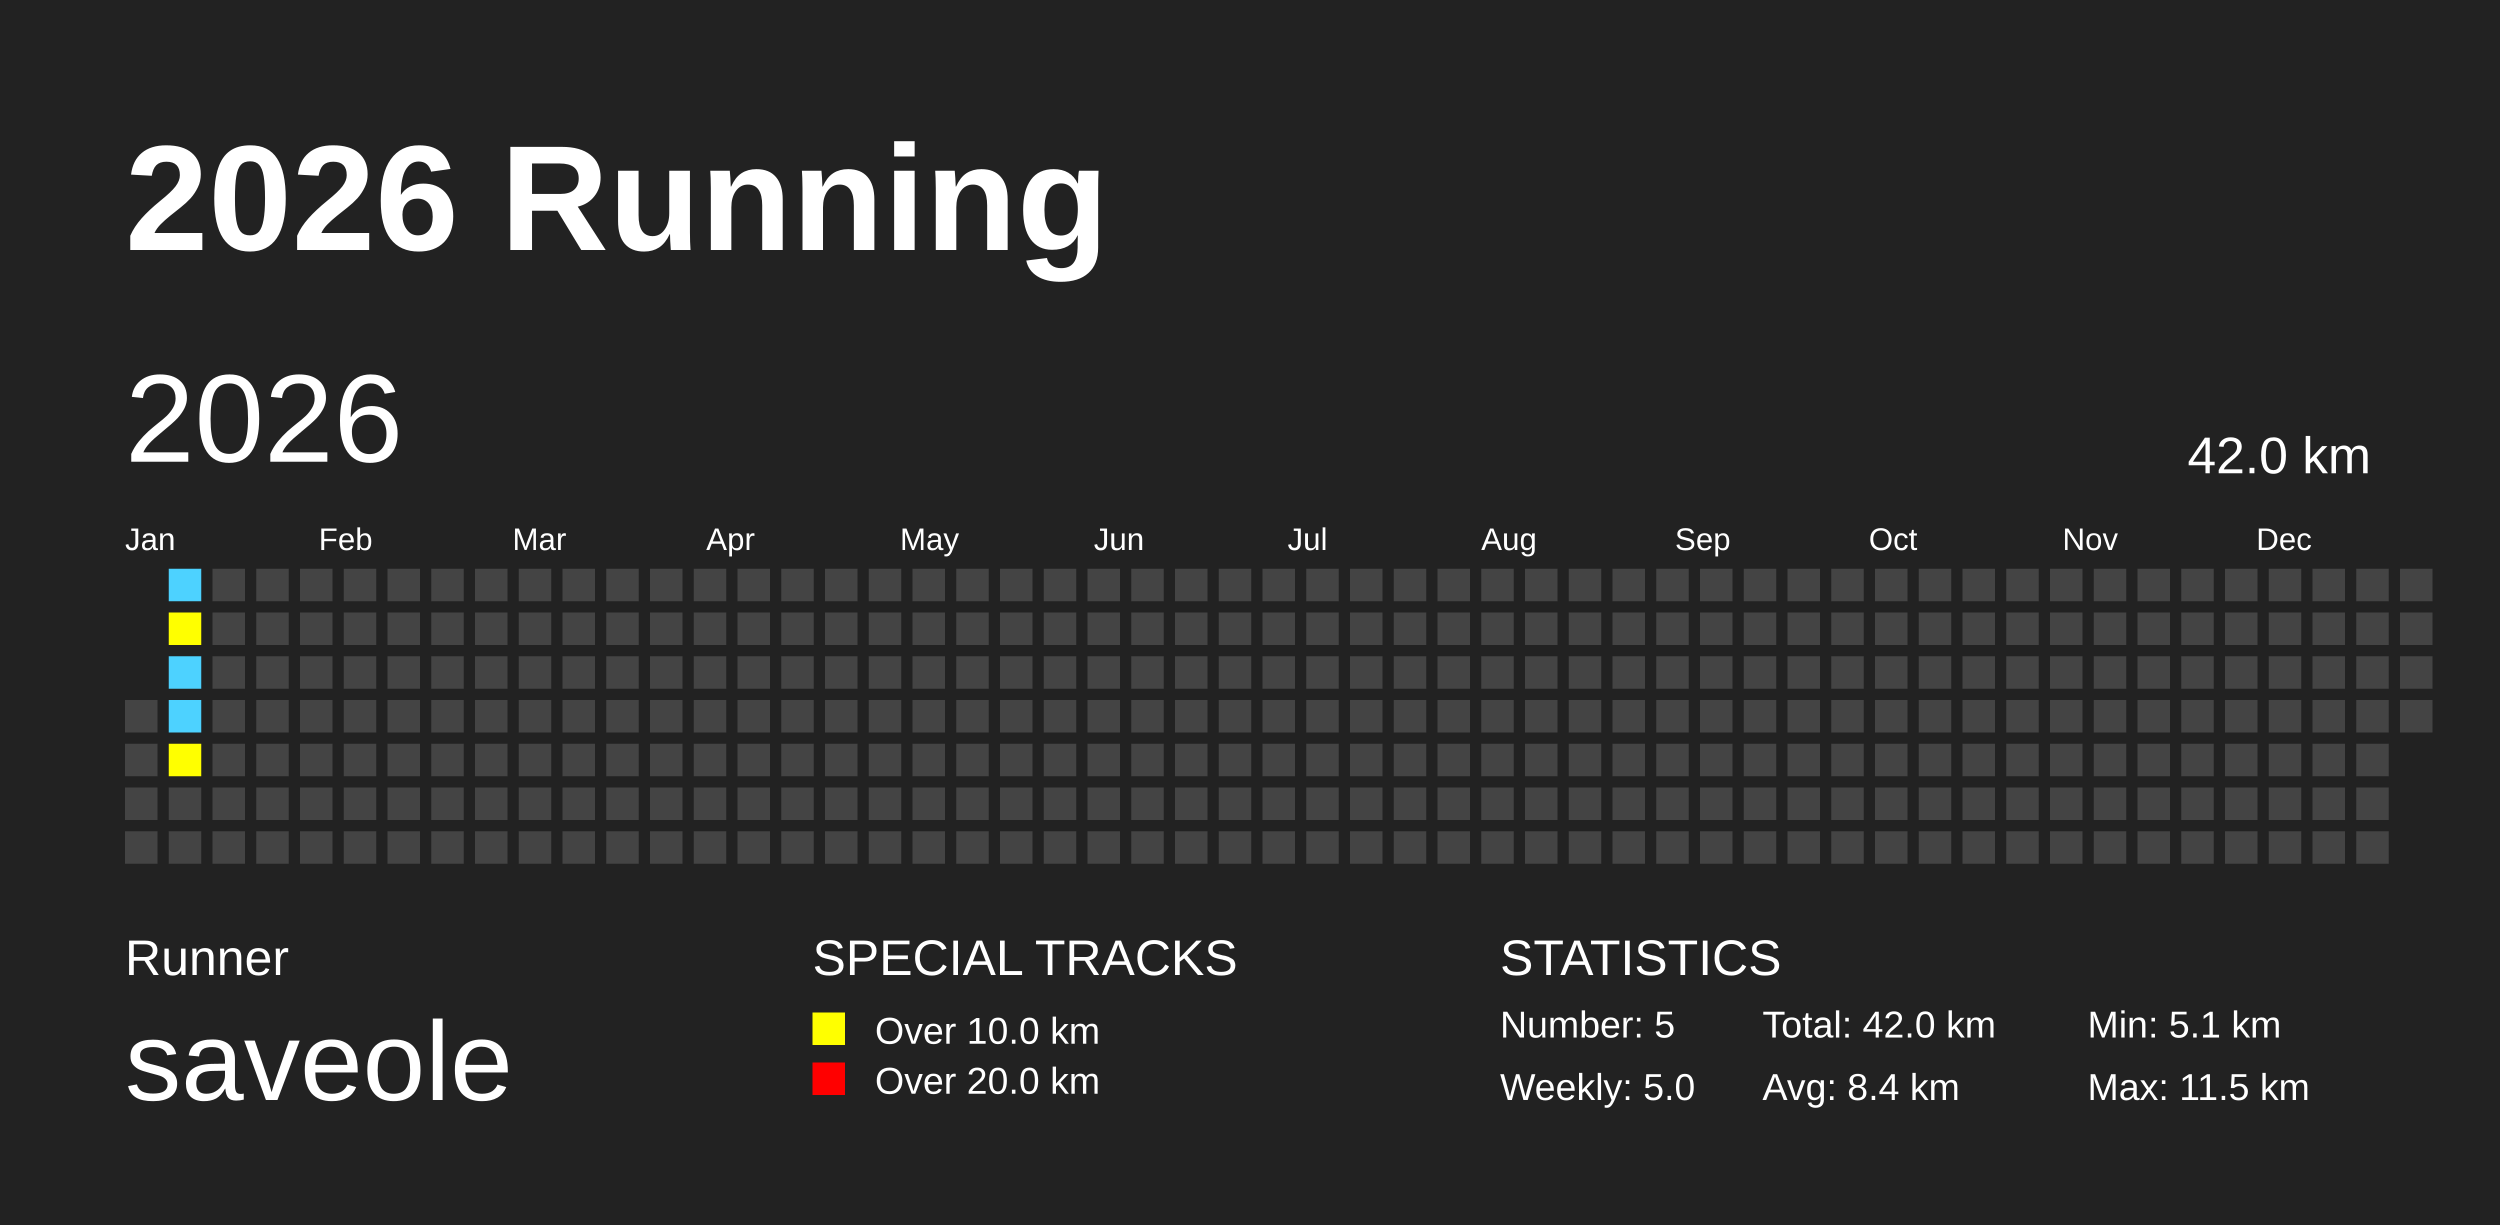
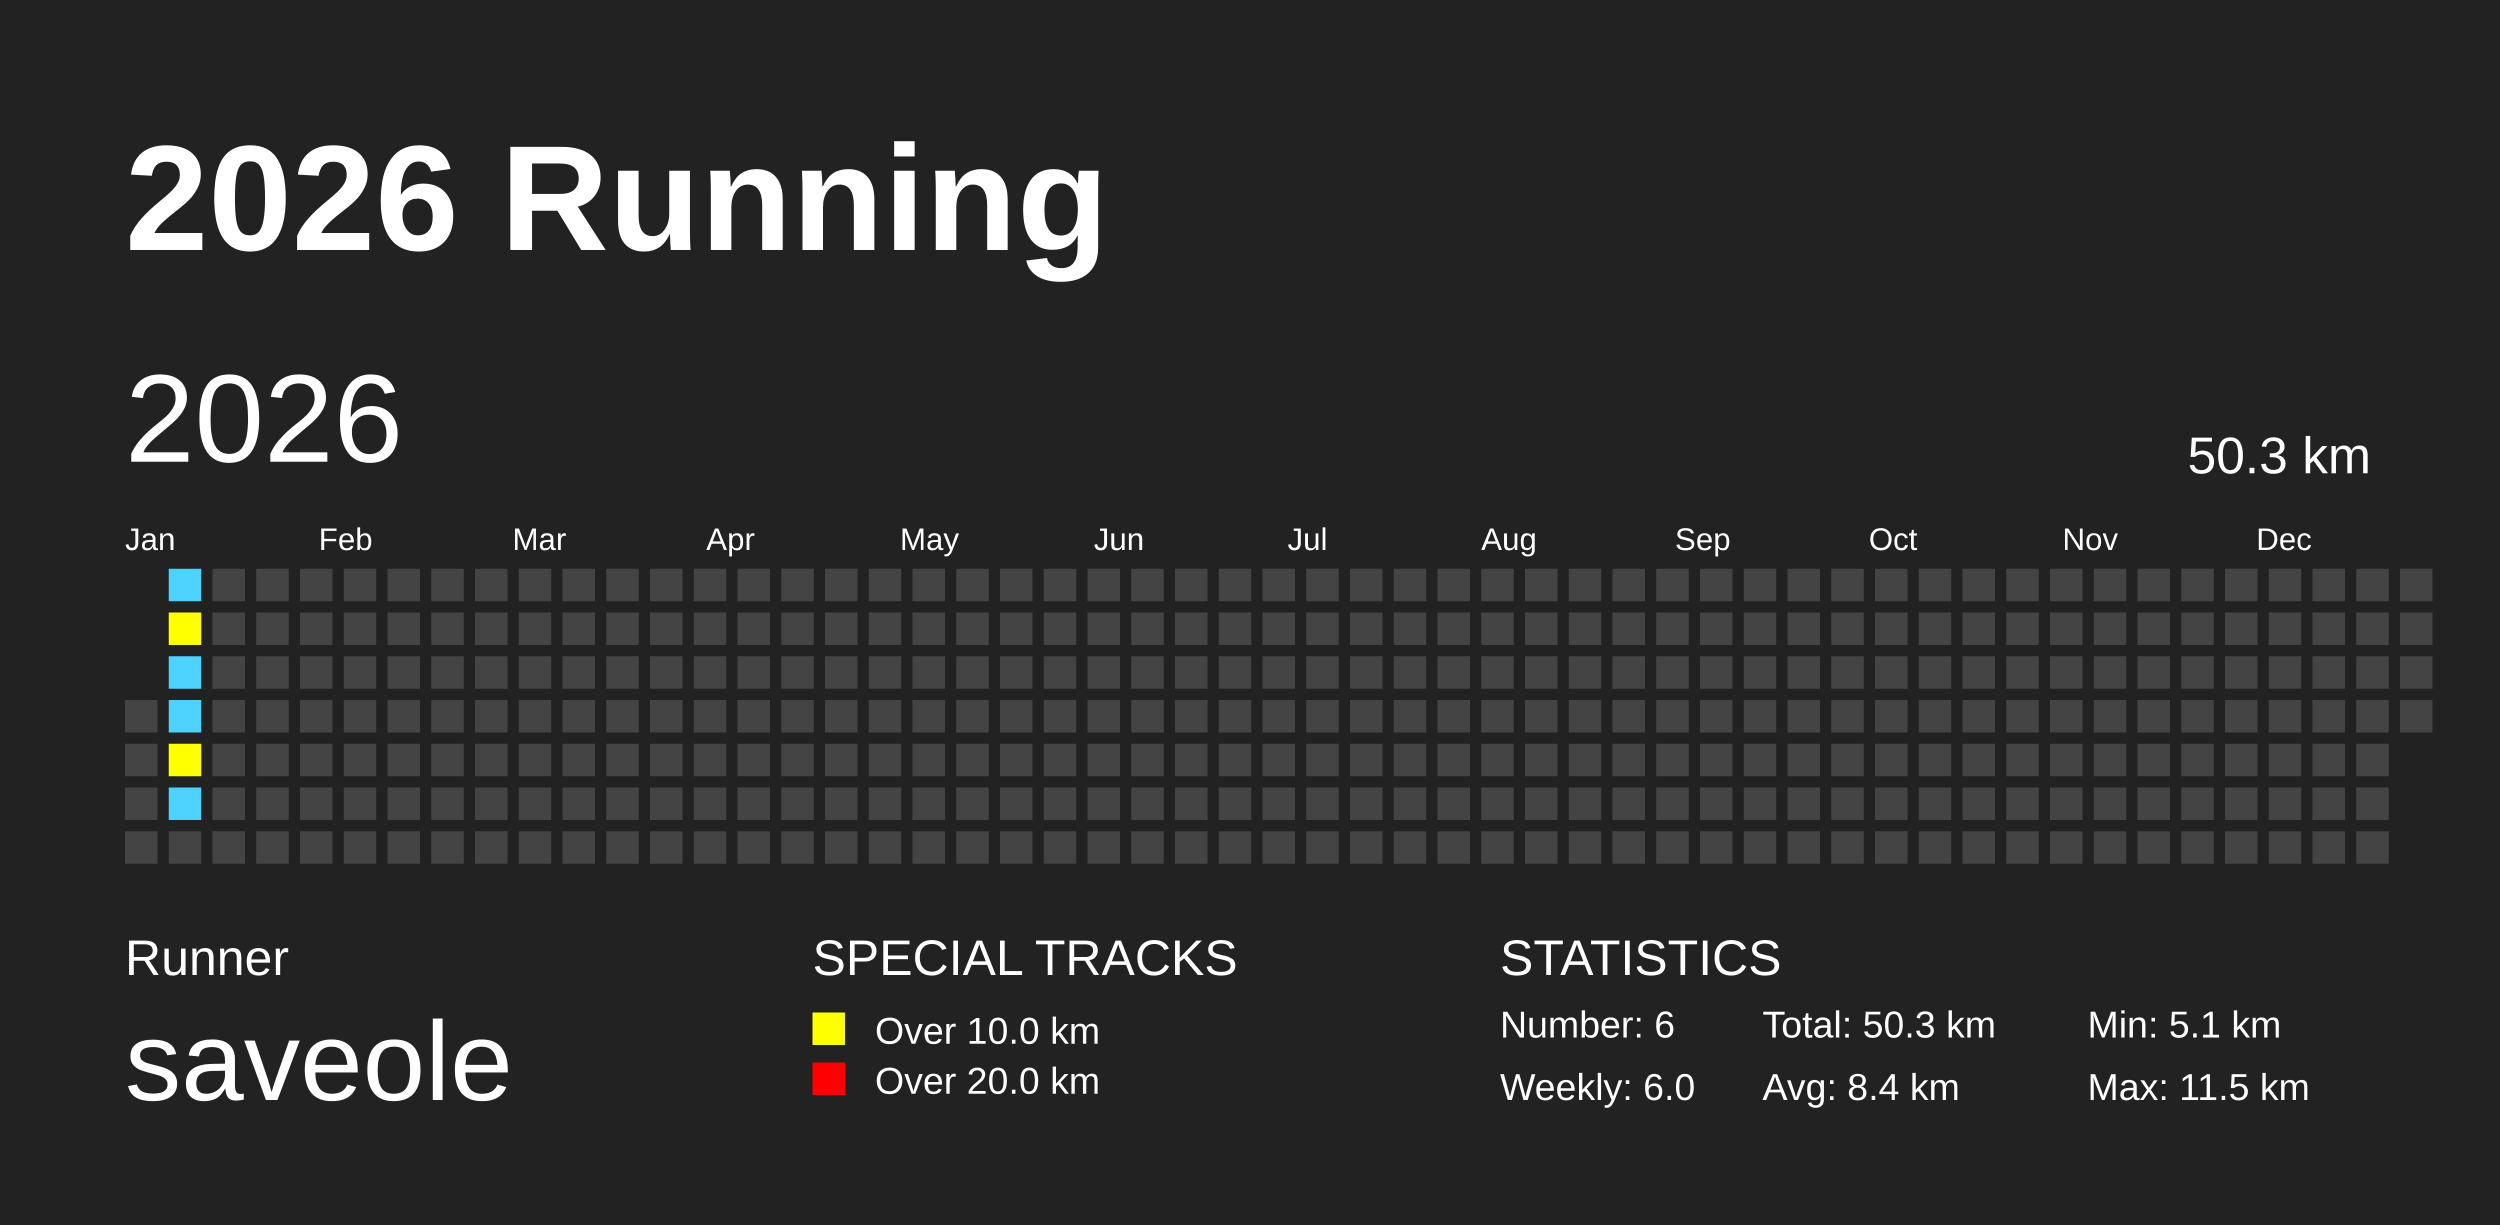
<svg xmlns="http://www.w3.org/2000/svg" baseProfile="full" height="98mm" version="1.1" viewBox="0,0,200,98" width="200mm">
  <defs />
  <rect fill="#222222" height="98" width="200" x="0" y="0" />
  <text fill="#FFFFFF" style="font-size:12px; font-family:Arial; font-weight:bold;" x="10" y="20">2026 Running</text>
  <text fill="#FFFFFF" style="font-size:4px; font-family:Arial" x="10" y="78">Runner</text>
  <text fill="#FFFFFF" style="font-size:9px; font-family:Arial" x="10" y="88">saveole</text>
  <text fill="#FFFFFF" style="font-size:4px; font-family:Arial" x="65" y="78">SPECIAL TRACKS</text>
  <rect fill="yellow" height="2.6" width="2.6" x="65" y="81" />
  <text fill="#FFFFFF" style="font-size:3px; font-family:Arial" x="70" y="83.5">Over 10.0 km</text>
  <rect fill="red" height="2.6" width="2.6" x="65" y="85" />
  <text fill="#FFFFFF" style="font-size:3px; font-family:Arial" x="70" y="87.5">Over 20.0 km</text>
  <text fill="#FFFFFF" style="font-size:4px; font-family:Arial" x="120" y="78">STATISTICS</text>
-   <text fill="#FFFFFF" style="font-size:3px; font-family:Arial" x="120" y="83">Number: 5</text>
-   <text fill="#FFFFFF" style="font-size:3px; font-family:Arial" x="120" y="88">Weekly: 5.0</text>
-   <text fill="#FFFFFF" style="font-size:3px; font-family:Arial" x="141" y="83">Total: 42.0 km</text>
+   <text fill="#FFFFFF" style="font-size:3px; font-family:Arial" x="120" y="83">Number: 6</text>
+   <text fill="#FFFFFF" style="font-size:3px; font-family:Arial" x="120" y="88">Weekly: 6.0</text>
+   <text fill="#FFFFFF" style="font-size:3px; font-family:Arial" x="141" y="83">Total: 50.3 km</text>
  <text fill="#FFFFFF" style="font-size:3px; font-family:Arial" x="141" y="88">Avg: 8.4 km</text>
  <text fill="#FFFFFF" style="font-size:3px; font-family:Arial" x="167" y="83">Min: 5.1 km</text>
  <text fill="#FFFFFF" style="font-size:3px; font-family:Arial" x="167" y="88">Max: 11.5 km</text>
  <text dominant-baseline="hanging" fill="#FFFFFF" style="font-size:10.0px; font-family:Arial;" x="10" y="30">2026</text>
-   <text dominant-baseline="hanging" fill="#FFFFFF" style="font-size:4.125px; font-family:Arial;" x="175" y="35">42.0 km</text>
+   <text dominant-baseline="hanging" fill="#FFFFFF" style="font-size:4.125px; font-family:Arial;" x="175" y="35">50.3 km</text>
  <text fill="#FFFFFF" style="font-size:2.5px; font-family:Arial" x="10.0" y="44">Jan</text>
  <text fill="#FFFFFF" style="font-size:2.5px; font-family:Arial" x="25.5" y="44">Feb</text>
  <text fill="#FFFFFF" style="font-size:2.5px; font-family:Arial" x="41.0" y="44">Mar</text>
  <text fill="#FFFFFF" style="font-size:2.5px; font-family:Arial" x="56.5" y="44">Apr</text>
  <text fill="#FFFFFF" style="font-size:2.5px; font-family:Arial" x="72.0" y="44">May</text>
  <text fill="#FFFFFF" style="font-size:2.5px; font-family:Arial" x="87.5" y="44">Jun</text>
  <text fill="#FFFFFF" style="font-size:2.5px; font-family:Arial" x="103.0" y="44">Jul</text>
  <text fill="#FFFFFF" style="font-size:2.5px; font-family:Arial" x="118.5" y="44">Aug</text>
  <text fill="#FFFFFF" style="font-size:2.5px; font-family:Arial" x="134.0" y="44">Sep</text>
  <text fill="#FFFFFF" style="font-size:2.5px; font-family:Arial" x="149.5" y="44">Oct</text>
  <text fill="#FFFFFF" style="font-size:2.5px; font-family:Arial" x="165.0" y="44">Nov</text>
  <text fill="#FFFFFF" style="font-size:2.5px; font-family:Arial" x="180.5" y="44">Dec</text>
  <rect fill="#444444" height="2.6" width="2.6" x="10.0" y="56.0" />
  <rect fill="#444444" height="2.6" width="2.6" x="10.0" y="59.5" />
  <rect fill="#444444" height="2.6" width="2.6" x="10.0" y="63.0" />
  <rect fill="#444444" height="2.6" width="2.6" x="10.0" y="66.5" />
  <rect fill="#4DD2FF" height="2.6" width="2.6" x="13.5" y="45.5" />
  <rect fill="yellow" height="2.6" width="2.6" x="13.5" y="49.0" />
  <rect fill="#4DD2FF" height="2.6" width="2.6" x="13.5" y="52.5" />
  <rect fill="#4DD2FF" height="2.6" width="2.6" x="13.5" y="56.0" />
  <rect fill="yellow" height="2.6" width="2.6" x="13.5" y="59.5" />
-   <rect fill="#444444" height="2.6" width="2.6" x="13.5" y="63.0" />
+   <rect fill="#4DD2FF" height="2.6" width="2.6" x="13.5" y="63.0" />
  <rect fill="#444444" height="2.6" width="2.6" x="13.5" y="66.5" />
  <rect fill="#444444" height="2.6" width="2.6" x="17.0" y="45.5" />
  <rect fill="#444444" height="2.6" width="2.6" x="17.0" y="49.0" />
  <rect fill="#444444" height="2.6" width="2.6" x="17.0" y="52.5" />
  <rect fill="#444444" height="2.6" width="2.6" x="17.0" y="56.0" />
  <rect fill="#444444" height="2.6" width="2.6" x="17.0" y="59.5" />
  <rect fill="#444444" height="2.6" width="2.6" x="17.0" y="63.0" />
  <rect fill="#444444" height="2.6" width="2.6" x="17.0" y="66.5" />
  <rect fill="#444444" height="2.6" width="2.6" x="20.5" y="45.5" />
  <rect fill="#444444" height="2.6" width="2.6" x="20.5" y="49.0" />
  <rect fill="#444444" height="2.6" width="2.6" x="20.5" y="52.5" />
  <rect fill="#444444" height="2.6" width="2.6" x="20.5" y="56.0" />
  <rect fill="#444444" height="2.6" width="2.6" x="20.5" y="59.5" />
  <rect fill="#444444" height="2.6" width="2.6" x="20.5" y="63.0" />
  <rect fill="#444444" height="2.6" width="2.6" x="20.5" y="66.5" />
  <rect fill="#444444" height="2.6" width="2.6" x="24.0" y="45.5" />
  <rect fill="#444444" height="2.6" width="2.6" x="24.0" y="49.0" />
  <rect fill="#444444" height="2.6" width="2.6" x="24.0" y="52.5" />
  <rect fill="#444444" height="2.6" width="2.6" x="24.0" y="56.0" />
  <rect fill="#444444" height="2.6" width="2.6" x="24.0" y="59.5" />
  <rect fill="#444444" height="2.6" width="2.6" x="24.0" y="63.0" />
  <rect fill="#444444" height="2.6" width="2.6" x="24.0" y="66.5" />
  <rect fill="#444444" height="2.6" width="2.6" x="27.5" y="45.5" />
  <rect fill="#444444" height="2.6" width="2.6" x="27.5" y="49.0" />
  <rect fill="#444444" height="2.6" width="2.6" x="27.5" y="52.5" />
  <rect fill="#444444" height="2.6" width="2.6" x="27.5" y="56.0" />
  <rect fill="#444444" height="2.6" width="2.6" x="27.5" y="59.5" />
  <rect fill="#444444" height="2.6" width="2.6" x="27.5" y="63.0" />
  <rect fill="#444444" height="2.6" width="2.6" x="27.5" y="66.5" />
  <rect fill="#444444" height="2.6" width="2.6" x="31.0" y="45.5" />
  <rect fill="#444444" height="2.6" width="2.6" x="31.0" y="49.0" />
  <rect fill="#444444" height="2.6" width="2.6" x="31.0" y="52.5" />
  <rect fill="#444444" height="2.6" width="2.6" x="31.0" y="56.0" />
  <rect fill="#444444" height="2.6" width="2.6" x="31.0" y="59.5" />
  <rect fill="#444444" height="2.6" width="2.6" x="31.0" y="63.0" />
  <rect fill="#444444" height="2.6" width="2.6" x="31.0" y="66.5" />
  <rect fill="#444444" height="2.6" width="2.6" x="34.5" y="45.5" />
  <rect fill="#444444" height="2.6" width="2.6" x="34.5" y="49.0" />
  <rect fill="#444444" height="2.6" width="2.6" x="34.5" y="52.5" />
  <rect fill="#444444" height="2.6" width="2.6" x="34.5" y="56.0" />
  <rect fill="#444444" height="2.6" width="2.6" x="34.5" y="59.5" />
  <rect fill="#444444" height="2.6" width="2.6" x="34.5" y="63.0" />
  <rect fill="#444444" height="2.6" width="2.6" x="34.5" y="66.5" />
  <rect fill="#444444" height="2.6" width="2.6" x="38.0" y="45.5" />
  <rect fill="#444444" height="2.6" width="2.6" x="38.0" y="49.0" />
  <rect fill="#444444" height="2.6" width="2.6" x="38.0" y="52.5" />
  <rect fill="#444444" height="2.6" width="2.6" x="38.0" y="56.0" />
  <rect fill="#444444" height="2.6" width="2.6" x="38.0" y="59.5" />
  <rect fill="#444444" height="2.6" width="2.6" x="38.0" y="63.0" />
  <rect fill="#444444" height="2.6" width="2.6" x="38.0" y="66.5" />
  <rect fill="#444444" height="2.6" width="2.6" x="41.5" y="45.5" />
  <rect fill="#444444" height="2.6" width="2.6" x="41.5" y="49.0" />
  <rect fill="#444444" height="2.6" width="2.6" x="41.5" y="52.5" />
  <rect fill="#444444" height="2.6" width="2.6" x="41.5" y="56.0" />
  <rect fill="#444444" height="2.6" width="2.6" x="41.5" y="59.5" />
  <rect fill="#444444" height="2.6" width="2.6" x="41.5" y="63.0" />
  <rect fill="#444444" height="2.6" width="2.6" x="41.5" y="66.5" />
  <rect fill="#444444" height="2.6" width="2.6" x="45.0" y="45.5" />
  <rect fill="#444444" height="2.6" width="2.6" x="45.0" y="49.0" />
  <rect fill="#444444" height="2.6" width="2.6" x="45.0" y="52.5" />
  <rect fill="#444444" height="2.6" width="2.6" x="45.0" y="56.0" />
  <rect fill="#444444" height="2.6" width="2.6" x="45.0" y="59.5" />
  <rect fill="#444444" height="2.6" width="2.6" x="45.0" y="63.0" />
  <rect fill="#444444" height="2.6" width="2.6" x="45.0" y="66.5" />
  <rect fill="#444444" height="2.6" width="2.6" x="48.5" y="45.5" />
  <rect fill="#444444" height="2.6" width="2.6" x="48.5" y="49.0" />
  <rect fill="#444444" height="2.6" width="2.6" x="48.5" y="52.5" />
  <rect fill="#444444" height="2.6" width="2.6" x="48.5" y="56.0" />
  <rect fill="#444444" height="2.6" width="2.6" x="48.5" y="59.5" />
  <rect fill="#444444" height="2.6" width="2.6" x="48.5" y="63.0" />
  <rect fill="#444444" height="2.6" width="2.6" x="48.5" y="66.5" />
  <rect fill="#444444" height="2.6" width="2.6" x="52.0" y="45.5" />
  <rect fill="#444444" height="2.6" width="2.6" x="52.0" y="49.0" />
  <rect fill="#444444" height="2.6" width="2.6" x="52.0" y="52.5" />
  <rect fill="#444444" height="2.6" width="2.6" x="52.0" y="56.0" />
  <rect fill="#444444" height="2.6" width="2.6" x="52.0" y="59.5" />
  <rect fill="#444444" height="2.6" width="2.6" x="52.0" y="63.0" />
  <rect fill="#444444" height="2.6" width="2.6" x="52.0" y="66.5" />
  <rect fill="#444444" height="2.6" width="2.6" x="55.5" y="45.5" />
  <rect fill="#444444" height="2.6" width="2.6" x="55.5" y="49.0" />
  <rect fill="#444444" height="2.6" width="2.6" x="55.5" y="52.5" />
  <rect fill="#444444" height="2.6" width="2.6" x="55.5" y="56.0" />
  <rect fill="#444444" height="2.6" width="2.6" x="55.5" y="59.5" />
  <rect fill="#444444" height="2.6" width="2.6" x="55.5" y="63.0" />
  <rect fill="#444444" height="2.6" width="2.6" x="55.5" y="66.5" />
  <rect fill="#444444" height="2.6" width="2.6" x="59.0" y="45.5" />
  <rect fill="#444444" height="2.6" width="2.6" x="59.0" y="49.0" />
  <rect fill="#444444" height="2.6" width="2.6" x="59.0" y="52.5" />
  <rect fill="#444444" height="2.6" width="2.6" x="59.0" y="56.0" />
  <rect fill="#444444" height="2.6" width="2.6" x="59.0" y="59.5" />
  <rect fill="#444444" height="2.6" width="2.6" x="59.0" y="63.0" />
  <rect fill="#444444" height="2.6" width="2.6" x="59.0" y="66.5" />
  <rect fill="#444444" height="2.6" width="2.6" x="62.5" y="45.5" />
  <rect fill="#444444" height="2.6" width="2.6" x="62.5" y="49.0" />
  <rect fill="#444444" height="2.6" width="2.6" x="62.5" y="52.5" />
  <rect fill="#444444" height="2.6" width="2.6" x="62.5" y="56.0" />
  <rect fill="#444444" height="2.6" width="2.6" x="62.5" y="59.5" />
  <rect fill="#444444" height="2.6" width="2.6" x="62.5" y="63.0" />
  <rect fill="#444444" height="2.6" width="2.6" x="62.5" y="66.5" />
  <rect fill="#444444" height="2.6" width="2.6" x="66.0" y="45.5" />
  <rect fill="#444444" height="2.6" width="2.6" x="66.0" y="49.0" />
  <rect fill="#444444" height="2.6" width="2.6" x="66.0" y="52.5" />
  <rect fill="#444444" height="2.6" width="2.6" x="66.0" y="56.0" />
  <rect fill="#444444" height="2.6" width="2.6" x="66.0" y="59.5" />
  <rect fill="#444444" height="2.6" width="2.6" x="66.0" y="63.0" />
  <rect fill="#444444" height="2.6" width="2.6" x="66.0" y="66.5" />
  <rect fill="#444444" height="2.6" width="2.6" x="69.5" y="45.5" />
  <rect fill="#444444" height="2.6" width="2.6" x="69.5" y="49.0" />
  <rect fill="#444444" height="2.6" width="2.6" x="69.5" y="52.5" />
  <rect fill="#444444" height="2.6" width="2.6" x="69.5" y="56.0" />
  <rect fill="#444444" height="2.6" width="2.6" x="69.5" y="59.5" />
  <rect fill="#444444" height="2.6" width="2.6" x="69.5" y="63.0" />
  <rect fill="#444444" height="2.6" width="2.6" x="69.5" y="66.5" />
  <rect fill="#444444" height="2.6" width="2.6" x="73.0" y="45.5" />
  <rect fill="#444444" height="2.6" width="2.6" x="73.0" y="49.0" />
  <rect fill="#444444" height="2.6" width="2.6" x="73.0" y="52.5" />
  <rect fill="#444444" height="2.6" width="2.6" x="73.0" y="56.0" />
  <rect fill="#444444" height="2.6" width="2.6" x="73.0" y="59.5" />
  <rect fill="#444444" height="2.6" width="2.6" x="73.0" y="63.0" />
  <rect fill="#444444" height="2.6" width="2.6" x="73.0" y="66.5" />
  <rect fill="#444444" height="2.6" width="2.6" x="76.5" y="45.5" />
  <rect fill="#444444" height="2.6" width="2.6" x="76.5" y="49.0" />
  <rect fill="#444444" height="2.6" width="2.6" x="76.5" y="52.5" />
  <rect fill="#444444" height="2.6" width="2.6" x="76.5" y="56.0" />
  <rect fill="#444444" height="2.6" width="2.6" x="76.5" y="59.5" />
  <rect fill="#444444" height="2.6" width="2.6" x="76.5" y="63.0" />
  <rect fill="#444444" height="2.6" width="2.6" x="76.5" y="66.5" />
  <rect fill="#444444" height="2.6" width="2.6" x="80.0" y="45.5" />
  <rect fill="#444444" height="2.6" width="2.6" x="80.0" y="49.0" />
  <rect fill="#444444" height="2.6" width="2.6" x="80.0" y="52.5" />
  <rect fill="#444444" height="2.6" width="2.6" x="80.0" y="56.0" />
  <rect fill="#444444" height="2.6" width="2.6" x="80.0" y="59.5" />
  <rect fill="#444444" height="2.6" width="2.6" x="80.0" y="63.0" />
  <rect fill="#444444" height="2.6" width="2.6" x="80.0" y="66.5" />
  <rect fill="#444444" height="2.6" width="2.6" x="83.5" y="45.5" />
  <rect fill="#444444" height="2.6" width="2.6" x="83.5" y="49.0" />
  <rect fill="#444444" height="2.6" width="2.6" x="83.5" y="52.5" />
  <rect fill="#444444" height="2.6" width="2.6" x="83.5" y="56.0" />
  <rect fill="#444444" height="2.6" width="2.6" x="83.5" y="59.5" />
  <rect fill="#444444" height="2.6" width="2.6" x="83.5" y="63.0" />
  <rect fill="#444444" height="2.6" width="2.6" x="83.5" y="66.5" />
  <rect fill="#444444" height="2.6" width="2.6" x="87.0" y="45.5" />
  <rect fill="#444444" height="2.6" width="2.6" x="87.0" y="49.0" />
  <rect fill="#444444" height="2.6" width="2.6" x="87.0" y="52.5" />
  <rect fill="#444444" height="2.6" width="2.6" x="87.0" y="56.0" />
  <rect fill="#444444" height="2.6" width="2.6" x="87.0" y="59.5" />
  <rect fill="#444444" height="2.6" width="2.6" x="87.0" y="63.0" />
  <rect fill="#444444" height="2.6" width="2.6" x="87.0" y="66.5" />
  <rect fill="#444444" height="2.6" width="2.6" x="90.5" y="45.5" />
  <rect fill="#444444" height="2.6" width="2.6" x="90.5" y="49.0" />
  <rect fill="#444444" height="2.6" width="2.6" x="90.5" y="52.5" />
  <rect fill="#444444" height="2.6" width="2.6" x="90.5" y="56.0" />
  <rect fill="#444444" height="2.6" width="2.6" x="90.5" y="59.5" />
  <rect fill="#444444" height="2.6" width="2.6" x="90.5" y="63.0" />
  <rect fill="#444444" height="2.6" width="2.6" x="90.5" y="66.5" />
  <rect fill="#444444" height="2.6" width="2.6" x="94.0" y="45.5" />
  <rect fill="#444444" height="2.6" width="2.6" x="94.0" y="49.0" />
  <rect fill="#444444" height="2.6" width="2.6" x="94.0" y="52.5" />
  <rect fill="#444444" height="2.6" width="2.6" x="94.0" y="56.0" />
  <rect fill="#444444" height="2.6" width="2.6" x="94.0" y="59.5" />
  <rect fill="#444444" height="2.6" width="2.6" x="94.0" y="63.0" />
  <rect fill="#444444" height="2.6" width="2.6" x="94.0" y="66.5" />
  <rect fill="#444444" height="2.6" width="2.6" x="97.5" y="45.5" />
  <rect fill="#444444" height="2.6" width="2.6" x="97.5" y="49.0" />
  <rect fill="#444444" height="2.6" width="2.6" x="97.5" y="52.5" />
  <rect fill="#444444" height="2.6" width="2.6" x="97.5" y="56.0" />
  <rect fill="#444444" height="2.6" width="2.6" x="97.5" y="59.5" />
  <rect fill="#444444" height="2.6" width="2.6" x="97.5" y="63.0" />
  <rect fill="#444444" height="2.6" width="2.6" x="97.5" y="66.5" />
  <rect fill="#444444" height="2.6" width="2.6" x="101.0" y="45.5" />
  <rect fill="#444444" height="2.6" width="2.6" x="101.0" y="49.0" />
  <rect fill="#444444" height="2.6" width="2.6" x="101.0" y="52.5" />
  <rect fill="#444444" height="2.6" width="2.6" x="101.0" y="56.0" />
  <rect fill="#444444" height="2.6" width="2.6" x="101.0" y="59.5" />
  <rect fill="#444444" height="2.6" width="2.6" x="101.0" y="63.0" />
  <rect fill="#444444" height="2.6" width="2.6" x="101.0" y="66.5" />
  <rect fill="#444444" height="2.6" width="2.6" x="104.5" y="45.5" />
  <rect fill="#444444" height="2.6" width="2.6" x="104.5" y="49.0" />
  <rect fill="#444444" height="2.6" width="2.6" x="104.5" y="52.5" />
  <rect fill="#444444" height="2.6" width="2.6" x="104.5" y="56.0" />
  <rect fill="#444444" height="2.6" width="2.6" x="104.5" y="59.5" />
  <rect fill="#444444" height="2.6" width="2.6" x="104.5" y="63.0" />
  <rect fill="#444444" height="2.6" width="2.6" x="104.5" y="66.5" />
  <rect fill="#444444" height="2.6" width="2.6" x="108.0" y="45.5" />
  <rect fill="#444444" height="2.6" width="2.6" x="108.0" y="49.0" />
  <rect fill="#444444" height="2.6" width="2.6" x="108.0" y="52.5" />
  <rect fill="#444444" height="2.6" width="2.6" x="108.0" y="56.0" />
  <rect fill="#444444" height="2.6" width="2.6" x="108.0" y="59.5" />
  <rect fill="#444444" height="2.6" width="2.6" x="108.0" y="63.0" />
  <rect fill="#444444" height="2.6" width="2.6" x="108.0" y="66.5" />
  <rect fill="#444444" height="2.6" width="2.6" x="111.5" y="45.5" />
  <rect fill="#444444" height="2.6" width="2.6" x="111.5" y="49.0" />
  <rect fill="#444444" height="2.6" width="2.6" x="111.5" y="52.5" />
  <rect fill="#444444" height="2.6" width="2.6" x="111.5" y="56.0" />
  <rect fill="#444444" height="2.6" width="2.6" x="111.5" y="59.5" />
  <rect fill="#444444" height="2.6" width="2.6" x="111.5" y="63.0" />
  <rect fill="#444444" height="2.6" width="2.6" x="111.5" y="66.5" />
  <rect fill="#444444" height="2.6" width="2.6" x="115.0" y="45.5" />
  <rect fill="#444444" height="2.6" width="2.6" x="115.0" y="49.0" />
  <rect fill="#444444" height="2.6" width="2.6" x="115.0" y="52.5" />
  <rect fill="#444444" height="2.6" width="2.6" x="115.0" y="56.0" />
  <rect fill="#444444" height="2.6" width="2.6" x="115.0" y="59.5" />
  <rect fill="#444444" height="2.6" width="2.6" x="115.0" y="63.0" />
  <rect fill="#444444" height="2.6" width="2.6" x="115.0" y="66.5" />
  <rect fill="#444444" height="2.6" width="2.6" x="118.5" y="45.5" />
  <rect fill="#444444" height="2.6" width="2.6" x="118.5" y="49.0" />
  <rect fill="#444444" height="2.6" width="2.6" x="118.5" y="52.5" />
  <rect fill="#444444" height="2.6" width="2.6" x="118.5" y="56.0" />
  <rect fill="#444444" height="2.6" width="2.6" x="118.5" y="59.5" />
  <rect fill="#444444" height="2.6" width="2.6" x="118.5" y="63.0" />
  <rect fill="#444444" height="2.6" width="2.6" x="118.5" y="66.5" />
  <rect fill="#444444" height="2.6" width="2.6" x="122.0" y="45.5" />
  <rect fill="#444444" height="2.6" width="2.6" x="122.0" y="49.0" />
  <rect fill="#444444" height="2.6" width="2.6" x="122.0" y="52.5" />
  <rect fill="#444444" height="2.6" width="2.6" x="122.0" y="56.0" />
  <rect fill="#444444" height="2.6" width="2.6" x="122.0" y="59.5" />
  <rect fill="#444444" height="2.6" width="2.6" x="122.0" y="63.0" />
  <rect fill="#444444" height="2.6" width="2.6" x="122.0" y="66.5" />
  <rect fill="#444444" height="2.6" width="2.6" x="125.5" y="45.5" />
  <rect fill="#444444" height="2.6" width="2.6" x="125.5" y="49.0" />
  <rect fill="#444444" height="2.6" width="2.6" x="125.5" y="52.5" />
  <rect fill="#444444" height="2.6" width="2.6" x="125.5" y="56.0" />
  <rect fill="#444444" height="2.6" width="2.6" x="125.5" y="59.5" />
  <rect fill="#444444" height="2.6" width="2.6" x="125.5" y="63.0" />
  <rect fill="#444444" height="2.6" width="2.6" x="125.5" y="66.5" />
  <rect fill="#444444" height="2.6" width="2.6" x="129.0" y="45.5" />
  <rect fill="#444444" height="2.6" width="2.6" x="129.0" y="49.0" />
  <rect fill="#444444" height="2.6" width="2.6" x="129.0" y="52.5" />
  <rect fill="#444444" height="2.6" width="2.6" x="129.0" y="56.0" />
  <rect fill="#444444" height="2.6" width="2.6" x="129.0" y="59.5" />
  <rect fill="#444444" height="2.6" width="2.6" x="129.0" y="63.0" />
  <rect fill="#444444" height="2.6" width="2.6" x="129.0" y="66.5" />
  <rect fill="#444444" height="2.6" width="2.6" x="132.5" y="45.5" />
  <rect fill="#444444" height="2.6" width="2.6" x="132.5" y="49.0" />
  <rect fill="#444444" height="2.6" width="2.6" x="132.5" y="52.5" />
  <rect fill="#444444" height="2.6" width="2.6" x="132.5" y="56.0" />
  <rect fill="#444444" height="2.6" width="2.6" x="132.5" y="59.5" />
  <rect fill="#444444" height="2.6" width="2.6" x="132.5" y="63.0" />
  <rect fill="#444444" height="2.6" width="2.6" x="132.5" y="66.5" />
  <rect fill="#444444" height="2.6" width="2.6" x="136.0" y="45.5" />
  <rect fill="#444444" height="2.6" width="2.6" x="136.0" y="49.0" />
  <rect fill="#444444" height="2.6" width="2.6" x="136.0" y="52.5" />
  <rect fill="#444444" height="2.6" width="2.6" x="136.0" y="56.0" />
  <rect fill="#444444" height="2.6" width="2.6" x="136.0" y="59.5" />
  <rect fill="#444444" height="2.6" width="2.6" x="136.0" y="63.0" />
  <rect fill="#444444" height="2.6" width="2.6" x="136.0" y="66.5" />
  <rect fill="#444444" height="2.6" width="2.6" x="139.5" y="45.5" />
  <rect fill="#444444" height="2.6" width="2.6" x="139.5" y="49.0" />
  <rect fill="#444444" height="2.6" width="2.6" x="139.5" y="52.5" />
  <rect fill="#444444" height="2.6" width="2.6" x="139.5" y="56.0" />
  <rect fill="#444444" height="2.6" width="2.6" x="139.5" y="59.5" />
  <rect fill="#444444" height="2.6" width="2.6" x="139.5" y="63.0" />
  <rect fill="#444444" height="2.6" width="2.6" x="139.5" y="66.5" />
  <rect fill="#444444" height="2.6" width="2.6" x="143.0" y="45.5" />
  <rect fill="#444444" height="2.6" width="2.6" x="143.0" y="49.0" />
  <rect fill="#444444" height="2.6" width="2.6" x="143.0" y="52.5" />
  <rect fill="#444444" height="2.6" width="2.6" x="143.0" y="56.0" />
  <rect fill="#444444" height="2.6" width="2.6" x="143.0" y="59.5" />
  <rect fill="#444444" height="2.6" width="2.6" x="143.0" y="63.0" />
  <rect fill="#444444" height="2.6" width="2.6" x="143.0" y="66.5" />
  <rect fill="#444444" height="2.6" width="2.6" x="146.5" y="45.5" />
  <rect fill="#444444" height="2.6" width="2.6" x="146.5" y="49.0" />
  <rect fill="#444444" height="2.6" width="2.6" x="146.5" y="52.5" />
  <rect fill="#444444" height="2.6" width="2.6" x="146.5" y="56.0" />
  <rect fill="#444444" height="2.6" width="2.6" x="146.5" y="59.5" />
  <rect fill="#444444" height="2.6" width="2.6" x="146.5" y="63.0" />
  <rect fill="#444444" height="2.6" width="2.6" x="146.5" y="66.5" />
  <rect fill="#444444" height="2.6" width="2.6" x="150.0" y="45.5" />
  <rect fill="#444444" height="2.6" width="2.6" x="150.0" y="49.0" />
  <rect fill="#444444" height="2.6" width="2.6" x="150.0" y="52.5" />
  <rect fill="#444444" height="2.6" width="2.6" x="150.0" y="56.0" />
  <rect fill="#444444" height="2.6" width="2.6" x="150.0" y="59.5" />
  <rect fill="#444444" height="2.6" width="2.6" x="150.0" y="63.0" />
  <rect fill="#444444" height="2.6" width="2.6" x="150.0" y="66.5" />
  <rect fill="#444444" height="2.6" width="2.6" x="153.5" y="45.5" />
  <rect fill="#444444" height="2.6" width="2.6" x="153.5" y="49.0" />
  <rect fill="#444444" height="2.6" width="2.6" x="153.5" y="52.5" />
  <rect fill="#444444" height="2.6" width="2.6" x="153.5" y="56.0" />
  <rect fill="#444444" height="2.6" width="2.6" x="153.5" y="59.5" />
  <rect fill="#444444" height="2.6" width="2.6" x="153.5" y="63.0" />
  <rect fill="#444444" height="2.6" width="2.6" x="153.5" y="66.5" />
  <rect fill="#444444" height="2.6" width="2.6" x="157.0" y="45.5" />
  <rect fill="#444444" height="2.6" width="2.6" x="157.0" y="49.0" />
  <rect fill="#444444" height="2.6" width="2.6" x="157.0" y="52.5" />
  <rect fill="#444444" height="2.6" width="2.6" x="157.0" y="56.0" />
  <rect fill="#444444" height="2.6" width="2.6" x="157.0" y="59.5" />
  <rect fill="#444444" height="2.6" width="2.6" x="157.0" y="63.0" />
  <rect fill="#444444" height="2.6" width="2.6" x="157.0" y="66.5" />
  <rect fill="#444444" height="2.6" width="2.6" x="160.5" y="45.5" />
  <rect fill="#444444" height="2.6" width="2.6" x="160.5" y="49.0" />
  <rect fill="#444444" height="2.6" width="2.6" x="160.5" y="52.5" />
  <rect fill="#444444" height="2.6" width="2.6" x="160.5" y="56.0" />
  <rect fill="#444444" height="2.6" width="2.6" x="160.5" y="59.5" />
  <rect fill="#444444" height="2.6" width="2.6" x="160.5" y="63.0" />
  <rect fill="#444444" height="2.6" width="2.6" x="160.5" y="66.5" />
  <rect fill="#444444" height="2.6" width="2.6" x="164.0" y="45.5" />
  <rect fill="#444444" height="2.6" width="2.6" x="164.0" y="49.0" />
  <rect fill="#444444" height="2.6" width="2.6" x="164.0" y="52.5" />
  <rect fill="#444444" height="2.6" width="2.6" x="164.0" y="56.0" />
  <rect fill="#444444" height="2.6" width="2.6" x="164.0" y="59.5" />
  <rect fill="#444444" height="2.6" width="2.6" x="164.0" y="63.0" />
  <rect fill="#444444" height="2.6" width="2.6" x="164.0" y="66.5" />
  <rect fill="#444444" height="2.6" width="2.6" x="167.5" y="45.5" />
  <rect fill="#444444" height="2.6" width="2.6" x="167.5" y="49.0" />
  <rect fill="#444444" height="2.6" width="2.6" x="167.5" y="52.5" />
  <rect fill="#444444" height="2.6" width="2.6" x="167.5" y="56.0" />
  <rect fill="#444444" height="2.6" width="2.6" x="167.5" y="59.5" />
  <rect fill="#444444" height="2.6" width="2.6" x="167.5" y="63.0" />
  <rect fill="#444444" height="2.6" width="2.6" x="167.5" y="66.5" />
  <rect fill="#444444" height="2.6" width="2.6" x="171.0" y="45.5" />
  <rect fill="#444444" height="2.6" width="2.6" x="171.0" y="49.0" />
  <rect fill="#444444" height="2.6" width="2.6" x="171.0" y="52.5" />
  <rect fill="#444444" height="2.6" width="2.6" x="171.0" y="56.0" />
  <rect fill="#444444" height="2.6" width="2.6" x="171.0" y="59.5" />
  <rect fill="#444444" height="2.6" width="2.6" x="171.0" y="63.0" />
  <rect fill="#444444" height="2.6" width="2.6" x="171.0" y="66.5" />
  <rect fill="#444444" height="2.6" width="2.6" x="174.5" y="45.5" />
  <rect fill="#444444" height="2.6" width="2.6" x="174.5" y="49.0" />
  <rect fill="#444444" height="2.6" width="2.6" x="174.5" y="52.5" />
  <rect fill="#444444" height="2.6" width="2.6" x="174.5" y="56.0" />
  <rect fill="#444444" height="2.6" width="2.6" x="174.5" y="59.5" />
  <rect fill="#444444" height="2.6" width="2.6" x="174.5" y="63.0" />
  <rect fill="#444444" height="2.6" width="2.6" x="174.5" y="66.5" />
  <rect fill="#444444" height="2.6" width="2.6" x="178.0" y="45.5" />
  <rect fill="#444444" height="2.6" width="2.6" x="178.0" y="49.0" />
  <rect fill="#444444" height="2.6" width="2.6" x="178.0" y="52.5" />
  <rect fill="#444444" height="2.6" width="2.6" x="178.0" y="56.0" />
  <rect fill="#444444" height="2.6" width="2.6" x="178.0" y="59.5" />
  <rect fill="#444444" height="2.6" width="2.6" x="178.0" y="63.0" />
  <rect fill="#444444" height="2.6" width="2.6" x="178.0" y="66.5" />
  <rect fill="#444444" height="2.6" width="2.6" x="181.5" y="45.5" />
  <rect fill="#444444" height="2.6" width="2.6" x="181.5" y="49.0" />
  <rect fill="#444444" height="2.6" width="2.6" x="181.5" y="52.5" />
  <rect fill="#444444" height="2.6" width="2.6" x="181.5" y="56.0" />
  <rect fill="#444444" height="2.6" width="2.6" x="181.5" y="59.5" />
  <rect fill="#444444" height="2.6" width="2.6" x="181.5" y="63.0" />
  <rect fill="#444444" height="2.6" width="2.6" x="181.5" y="66.5" />
  <rect fill="#444444" height="2.6" width="2.6" x="185.0" y="45.5" />
  <rect fill="#444444" height="2.6" width="2.6" x="185.0" y="49.0" />
  <rect fill="#444444" height="2.6" width="2.6" x="185.0" y="52.5" />
  <rect fill="#444444" height="2.6" width="2.6" x="185.0" y="56.0" />
  <rect fill="#444444" height="2.6" width="2.6" x="185.0" y="59.5" />
  <rect fill="#444444" height="2.6" width="2.6" x="185.0" y="63.0" />
  <rect fill="#444444" height="2.6" width="2.6" x="185.0" y="66.5" />
  <rect fill="#444444" height="2.6" width="2.6" x="188.5" y="45.5" />
  <rect fill="#444444" height="2.6" width="2.6" x="188.5" y="49.0" />
  <rect fill="#444444" height="2.6" width="2.6" x="188.5" y="52.5" />
  <rect fill="#444444" height="2.6" width="2.6" x="188.5" y="56.0" />
  <rect fill="#444444" height="2.6" width="2.6" x="188.5" y="59.5" />
  <rect fill="#444444" height="2.6" width="2.6" x="188.5" y="63.0" />
  <rect fill="#444444" height="2.6" width="2.6" x="188.5" y="66.5" />
  <rect fill="#444444" height="2.6" width="2.6" x="192.0" y="45.5" />
  <rect fill="#444444" height="2.6" width="2.6" x="192.0" y="49.0" />
  <rect fill="#444444" height="2.6" width="2.6" x="192.0" y="52.5" />
  <rect fill="#444444" height="2.6" width="2.6" x="192.0" y="56.0" />
</svg>
